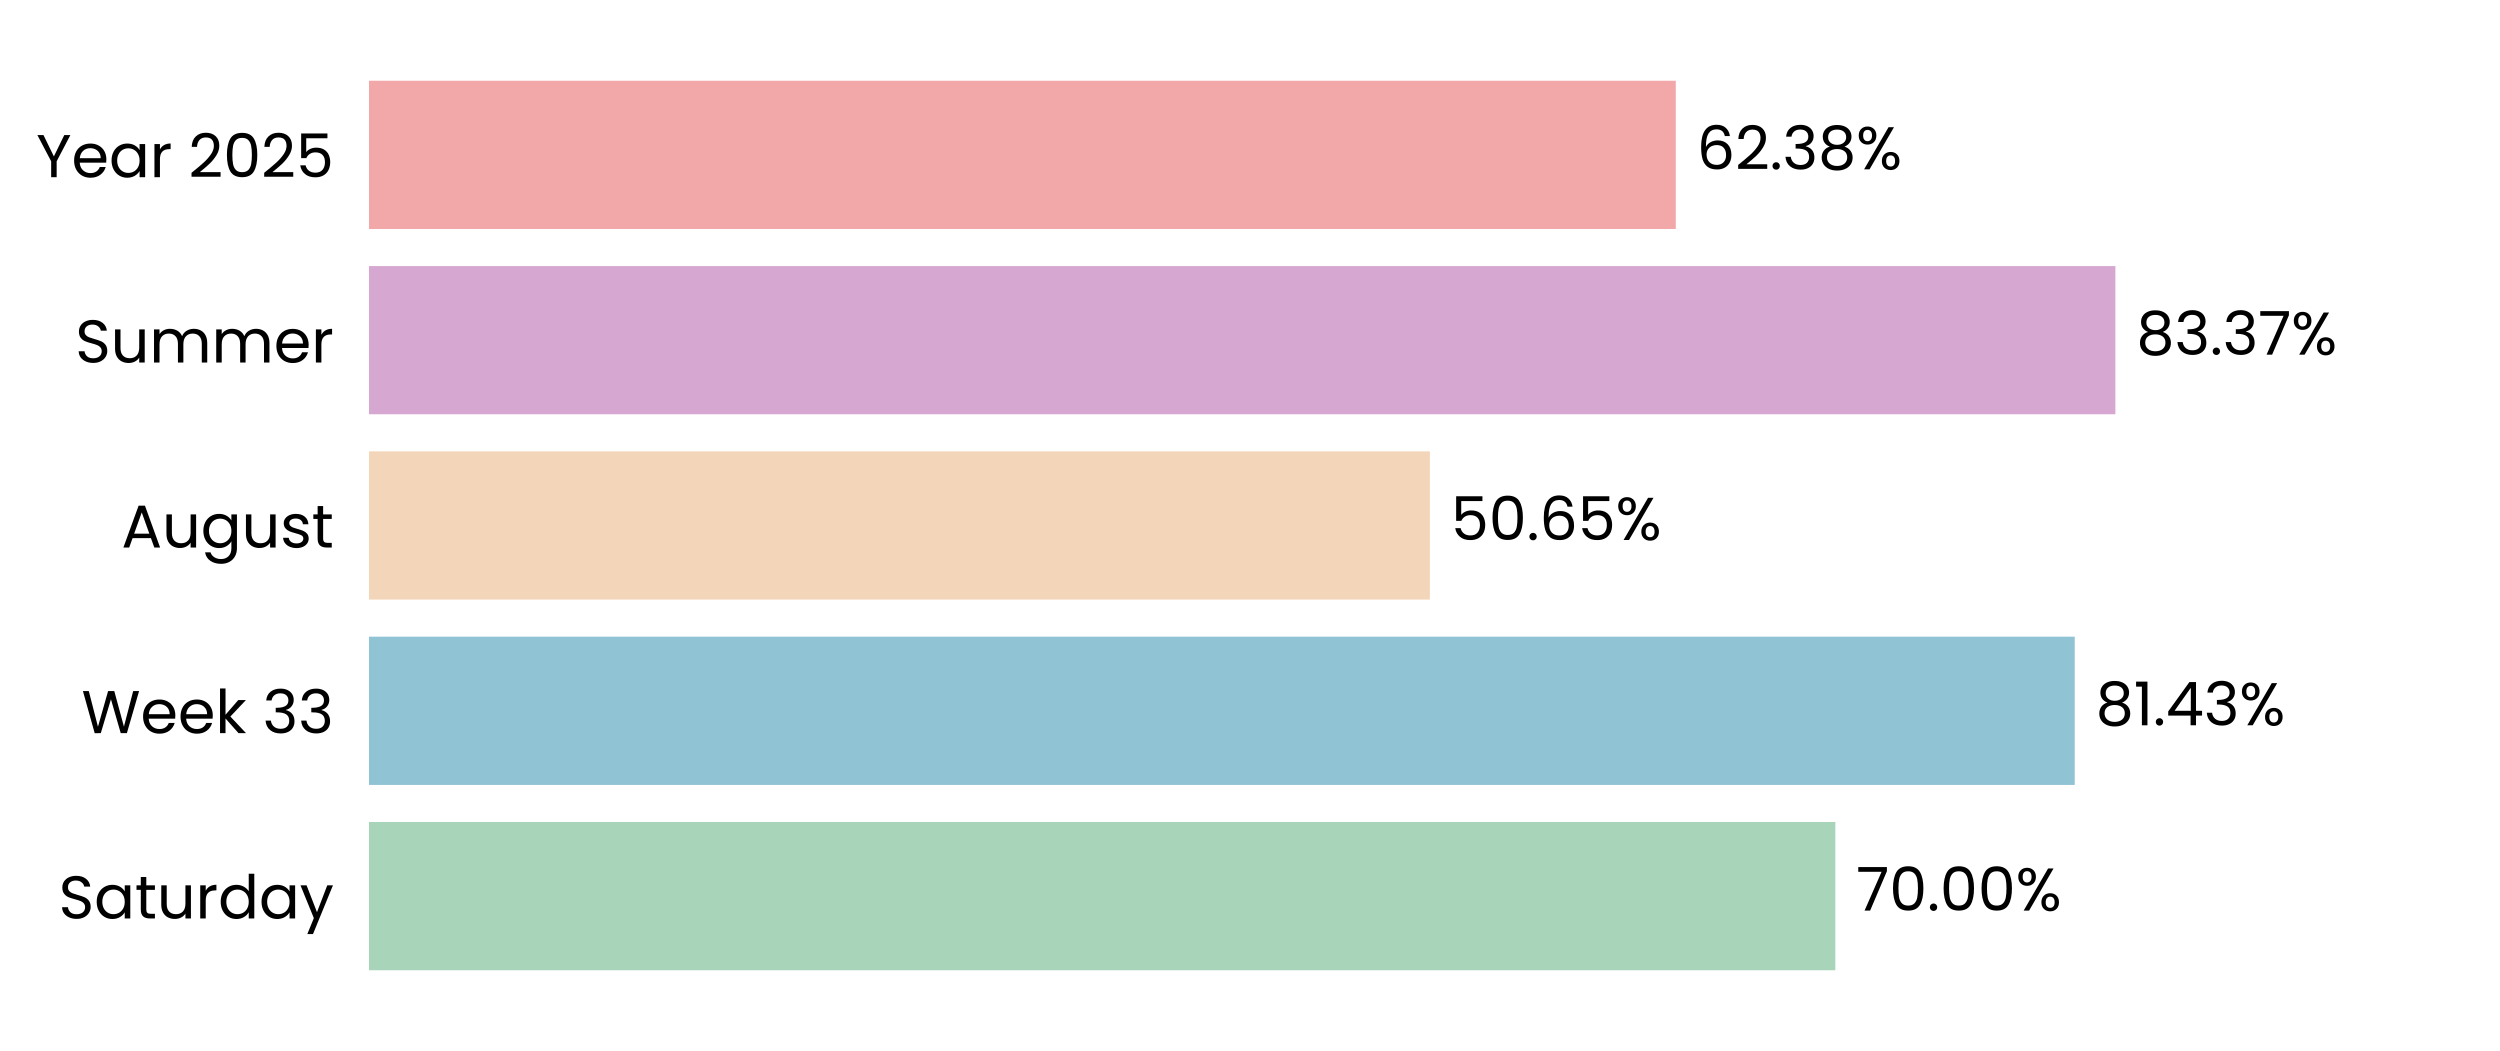
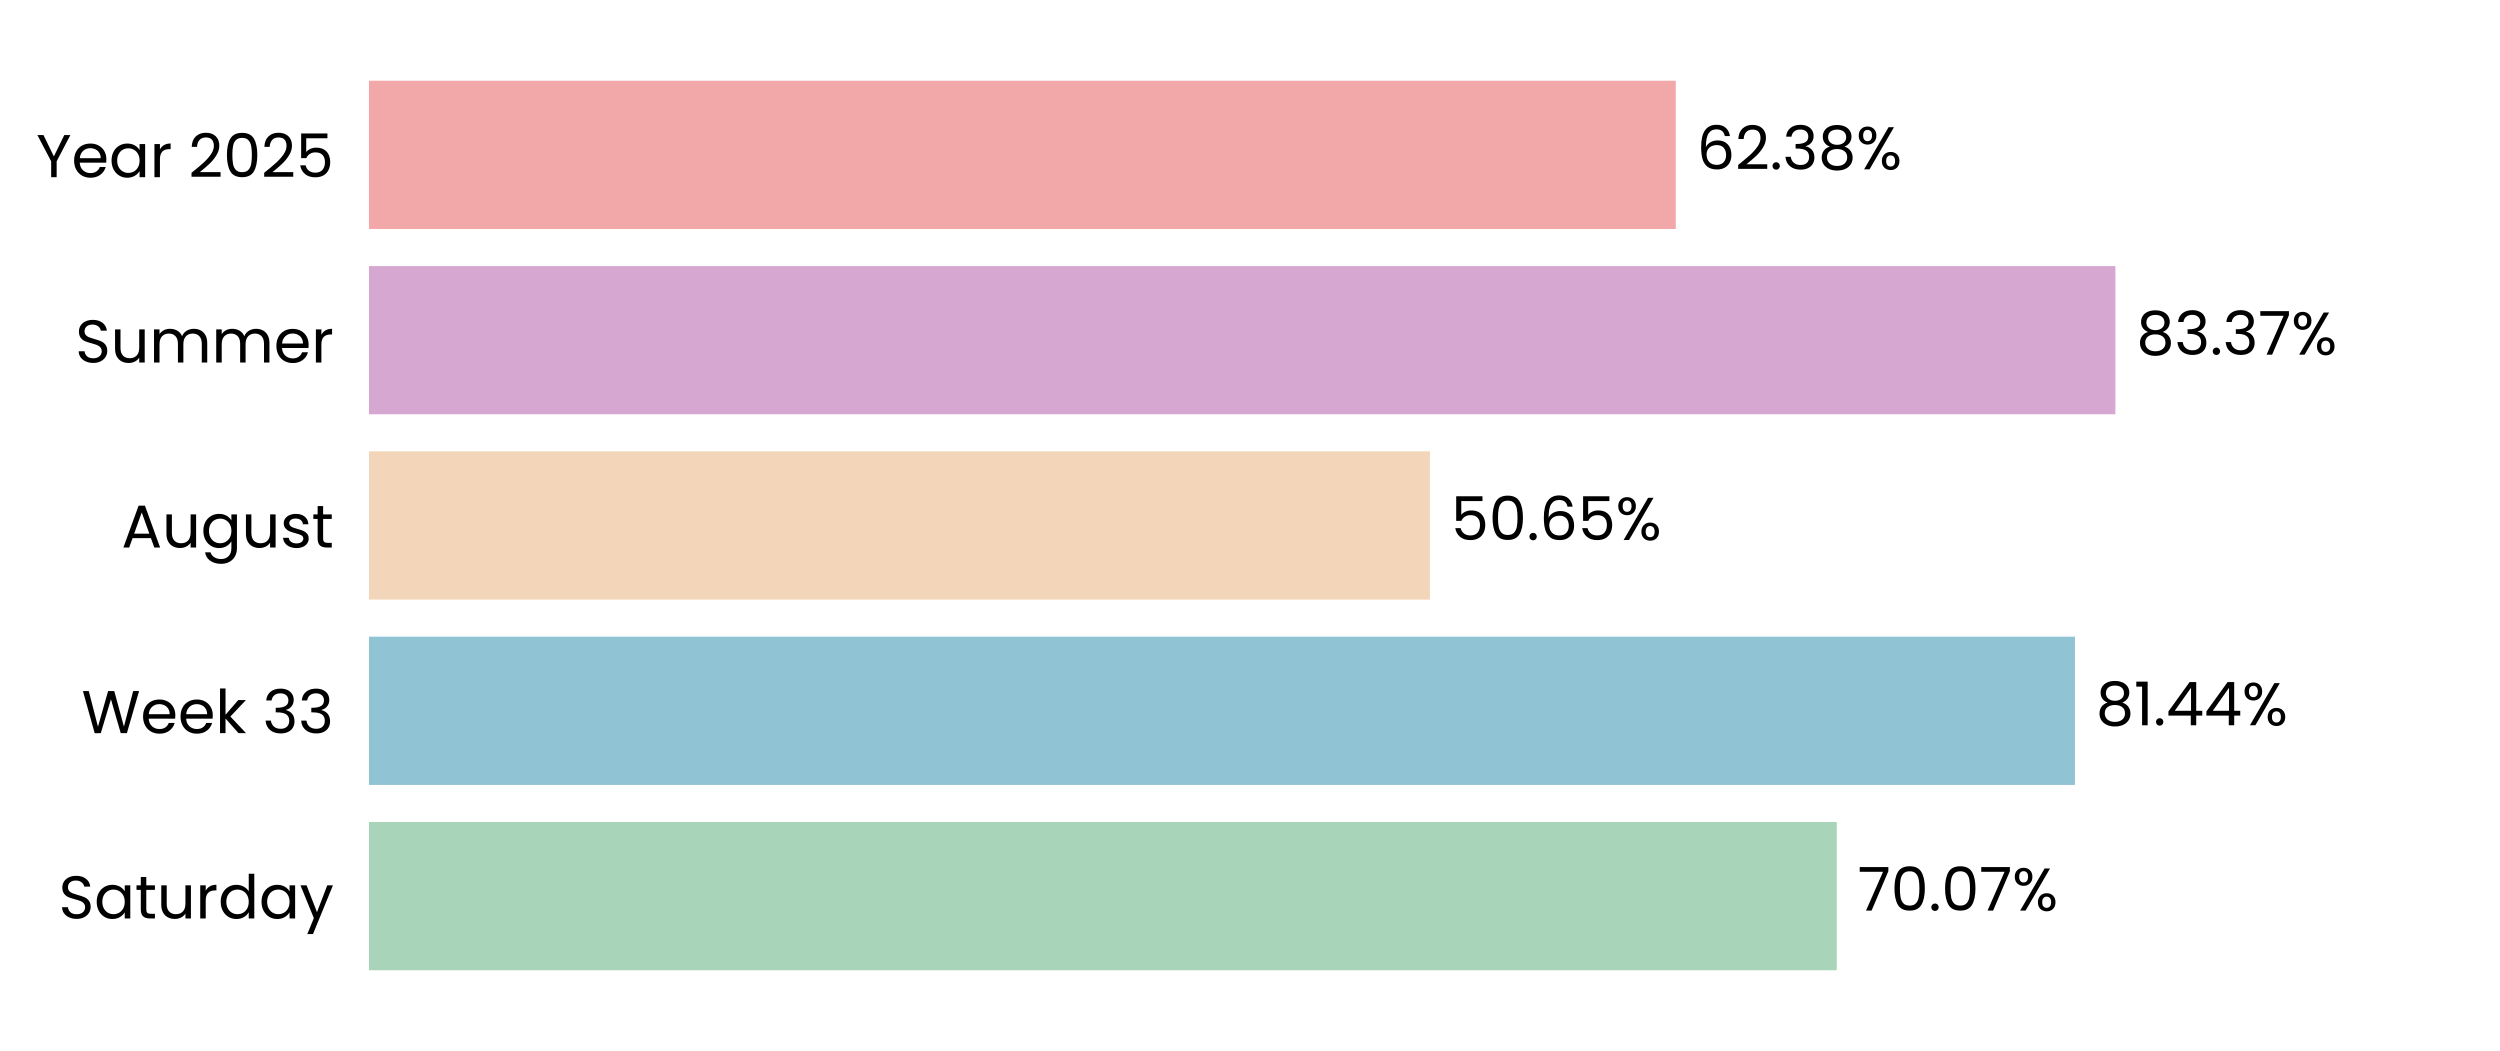
<svg xmlns="http://www.w3.org/2000/svg" xmlns:xlink="http://www.w3.org/1999/xlink" width="496.691pt" height="208.8pt" viewBox="0 0 496.691 208.8" version="1.1">
  <defs>
    <style type="text/css">*{stroke-linejoin: round; stroke-linecap: butt}</style>
  </defs>
  <g id="figure_1">
    <g id="patch_1">
      <path d="M 0 208.8  L 496.691 208.8  L 496.691 0  L 0 0  L 0 208.8  z " style="fill: none" />
    </g>
    <g id="axes_1">
      <g id="patch_2">
        <path d="M 73.311 201.6  L 489.491 201.6  L 489.491 7.2  L 73.311 7.2  L 73.311 201.6  z " style="fill: none" />
      </g>
      <g id="patch_3">
-         <path d="M 73.311 192.764  L 364.637 192.764  L 364.637 163.309  L 73.311 163.309  z " clip-path="url(#pf67459de15)" style="fill: #a8d5ba" />
+         <path d="M 73.311 192.764  L 364.926 192.764  L 364.926 163.309  L 73.311 163.309  z " clip-path="url(#pf6f83996f6)" style="fill: #a8d5ba" />
      </g>
      <g id="patch_4">
-         <path d="M 73.311 155.945  L 412.201 155.945  L 412.201 126.491  L 73.311 126.491  z " clip-path="url(#pf67459de15)" style="fill: #90c3d4" />
+         <path d="M 73.311 155.945  L 412.242 155.945  L 412.242 126.491  L 73.311 126.491  z " clip-path="url(#pf6f83996f6)" style="fill: #90c3d4" />
      </g>
      <g id="patch_5">
-         <path d="M 73.311 119.127  L 284.086 119.127  L 284.086 89.673  L 73.311 89.673  z " clip-path="url(#pf67459de15)" style="fill: #f3d6ba" />
+         <path d="M 73.311 119.127  L 284.096 119.127  L 284.096 89.673  L 73.311 89.673  z " clip-path="url(#pf6f83996f6)" style="fill: #f3d6ba" />
      </g>
      <g id="patch_6">
-         <path d="M 73.311 82.309  L 420.279 82.309  L 420.279 52.855  L 73.311 52.855  z " clip-path="url(#pf67459de15)" style="fill: #d6a8d1" />
+         <path d="M 73.311 82.309  L 420.282 82.309  L 420.282 52.855  L 73.311 52.855  z " clip-path="url(#pf6f83996f6)" style="fill: #d6a8d1" />
      </g>
      <g id="patch_7">
-         <path d="M 73.311 45.491  L 332.939 45.491  L 332.939 16.036  L 73.311 16.036  z " clip-path="url(#pf67459de15)" style="fill: #f2a8a8" />
+         <path d="M 73.311 45.491  L 332.94 45.491  L 332.94 16.036  L 73.311 16.036  z " clip-path="url(#pf6f83996f6)" style="fill: #f2a8a8" />
      </g>
      <g id="matplotlib.axis_1">
        <g id="ytick_1">
          <g id="text_1">
            <g transform="translate(11.65312 182.4764) scale(0.12 -0.12)">
              <defs>
                <path id="Poppins-Regular-53" d="M 1907 -45  Q 1466 -45 1117 112  Q 768 269 569 547  Q 371 826 365 1190  L 986 1190  Q 1018 877 1245 662  Q 1472 448 1907 448  Q 2323 448 2563 656  Q 2803 864 2803 1190  Q 2803 1446 2662 1606  Q 2522 1766 2310 1849  Q 2099 1933 1741 2029  Q 1299 2144 1033 2259  Q 768 2374 579 2620  Q 390 2867 390 3283  Q 390 3648 576 3929  Q 762 4211 1098 4364  Q 1434 4518 1869 4518  Q 2496 4518 2896 4204  Q 3296 3891 3347 3373  L 2707 3373  Q 2675 3629 2438 3824  Q 2202 4019 1811 4019  Q 1446 4019 1216 3830  Q 986 3642 986 3302  Q 986 3059 1123 2905  Q 1261 2752 1462 2672  Q 1664 2592 2029 2490  Q 2470 2368 2739 2249  Q 3008 2131 3200 1884  Q 3392 1638 3392 1216  Q 3392 890 3219 602  Q 3046 314 2707 134  Q 2368 -45 1907 -45  z " transform="scale(0.015625)" />
                <path id="Poppins-Regular-61" d="M 275 1766  Q 275 2304 492 2710  Q 710 3117 1091 3341  Q 1472 3565 1939 3565  Q 2400 3565 2739 3366  Q 3078 3168 3245 2867  L 3245 3507  L 3834 3507  L 3834 0  L 3245 0  L 3245 653  Q 3072 346 2729 144  Q 2387 -58 1933 -58  Q 1466 -58 1088 172  Q 710 403 492 819  Q 275 1235 275 1766  z M 3245 1760  Q 3245 2157 3085 2451  Q 2925 2746 2653 2902  Q 2381 3059 2054 3059  Q 1728 3059 1459 2905  Q 1190 2752 1030 2457  Q 870 2163 870 1766  Q 870 1363 1030 1065  Q 1190 768 1459 611  Q 1728 454 2054 454  Q 2381 454 2653 611  Q 2925 768 3085 1065  Q 3245 1363 3245 1760  z " transform="scale(0.015625)" />
                <path id="Poppins-Regular-74" d="M 1203 3027  L 1203 960  Q 1203 704 1312 598  Q 1421 493 1690 493  L 2118 493  L 2118 0  L 1594 0  Q 1107 0 864 224  Q 621 448 621 960  L 621 3027  L 166 3027  L 166 3507  L 621 3507  L 621 4390  L 1203 4390  L 1203 3507  L 2118 3507  L 2118 3027  L 1203 3027  z " transform="scale(0.015625)" />
                <path id="Poppins-Regular-75" d="M 3603 3507  L 3603 0  L 3021 0  L 3021 518  Q 2854 250 2556 99  Q 2259 -51 1901 -51  Q 1491 -51 1164 118  Q 838 288 649 627  Q 461 966 461 1453  L 461 3507  L 1037 3507  L 1037 1530  Q 1037 1011 1299 732  Q 1562 454 2016 454  Q 2483 454 2752 742  Q 3021 1030 3021 1581  L 3021 3507  L 3603 3507  z " transform="scale(0.015625)" />
                <path id="Poppins-Regular-72" d="M 1075 2938  Q 1229 3238 1513 3404  Q 1798 3571 2208 3571  L 2208 2970  L 2054 2970  Q 1075 2970 1075 1907  L 1075 0  L 493 0  L 493 3507  L 1075 3507  L 1075 2938  z " transform="scale(0.015625)" />
                <path id="Poppins-Regular-64" d="M 275 1766  Q 275 2304 492 2710  Q 710 3117 1091 3341  Q 1472 3565 1946 3565  Q 2355 3565 2707 3376  Q 3059 3187 3245 2880  L 3245 4736  L 3834 4736  L 3834 0  L 3245 0  L 3245 659  Q 3072 346 2733 144  Q 2394 -58 1939 -58  Q 1472 -58 1091 172  Q 710 403 492 819  Q 275 1235 275 1766  z M 3245 1760  Q 3245 2157 3085 2451  Q 2925 2746 2653 2902  Q 2381 3059 2054 3059  Q 1728 3059 1459 2905  Q 1190 2752 1030 2457  Q 870 2163 870 1766  Q 870 1363 1030 1065  Q 1190 768 1459 611  Q 1728 454 2054 454  Q 2381 454 2653 611  Q 2925 768 3085 1065  Q 3245 1363 3245 1760  z " transform="scale(0.015625)" />
                <path id="Poppins-Regular-79" d="M 3514 3507  L 1402 -1651  L 800 -1651  L 1491 38  L 77 3507  L 723 3507  L 1824 666  L 2912 3507  L 3514 3507  z " transform="scale(0.015625)" />
              </defs>
              <use xlink:href="#Poppins-Regular-53" />
              <use xlink:href="#Poppins-Regular-61" transform="translate(58.7 0)" />
              <use xlink:href="#Poppins-Regular-74" transform="translate(126.3 0)" />
              <use xlink:href="#Poppins-Regular-75" transform="translate(162.7 0)" />
              <use xlink:href="#Poppins-Regular-72" transform="translate(226.7 0)" />
              <use xlink:href="#Poppins-Regular-64" transform="translate(264 0)" />
              <use xlink:href="#Poppins-Regular-61" transform="translate(331.5999 0)" />
              <use xlink:href="#Poppins-Regular-79" transform="translate(399.1999 0)" />
            </g>
          </g>
        </g>
        <g id="ytick_2">
          <g id="text_2">
            <g transform="translate(16.19813 145.6582) scale(0.12 -0.12)">
              <defs>
                <path id="Poppins-Regular-57" d="M 6099 4461  L 4806 0  L 4154 0  L 3117 3590  L 2042 0  L 1395 -6  L 147 4461  L 768 4461  L 1741 678  L 2816 4461  L 3469 4461  L 4493 691  L 5472 4461  L 6099 4461  z " transform="scale(0.015625)" />
                <path id="Poppins-Regular-65" d="M 3693 1888  Q 3693 1722 3674 1536  L 870 1536  Q 902 1018 1225 726  Q 1549 435 2010 435  Q 2387 435 2640 611  Q 2893 787 2995 1082  L 3622 1082  Q 3482 576 3059 259  Q 2637 -58 2010 -58  Q 1510 -58 1116 166  Q 723 390 499 803  Q 275 1216 275 1760  Q 275 2304 492 2713  Q 710 3123 1104 3344  Q 1498 3565 2010 3565  Q 2509 3565 2893 3347  Q 3277 3130 3485 2749  Q 3693 2368 3693 1888  z M 3091 2010  Q 3091 2342 2944 2582  Q 2797 2822 2544 2947  Q 2291 3072 1984 3072  Q 1542 3072 1232 2790  Q 922 2509 877 2010  L 3091 2010  z " transform="scale(0.015625)" />
                <path id="Poppins-Regular-6b" d="M 2451 0  L 1075 1549  L 1075 0  L 493 0  L 493 4736  L 1075 4736  L 1075 1952  L 2426 3507  L 3238 3507  L 1587 1760  L 3245 0  L 2451 0  z " transform="scale(0.015625)" />
                <path id="Poppins-Regular-20" transform="scale(0.015625)" />
                <path id="Poppins-Regular-33" d="M 384 3462  Q 429 4051 838 4384  Q 1248 4717 1901 4717  Q 2336 4717 2653 4560  Q 2970 4403 3133 4134  Q 3296 3866 3296 3526  Q 3296 3130 3069 2842  Q 2842 2554 2477 2470  L 2477 2438  Q 2893 2336 3136 2035  Q 3379 1734 3379 1248  Q 3379 883 3212 592  Q 3046 301 2713 134  Q 2381 -32 1914 -32  Q 1235 -32 800 323  Q 365 678 314 1331  L 877 1331  Q 922 947 1190 704  Q 1459 461 1907 461  Q 2355 461 2588 694  Q 2822 928 2822 1299  Q 2822 1779 2502 1990  Q 2182 2202 1536 2202  L 1389 2202  L 1389 2688  L 1542 2688  Q 2131 2694 2432 2883  Q 2733 3072 2733 3469  Q 2733 3808 2512 4013  Q 2291 4218 1882 4218  Q 1485 4218 1241 4013  Q 998 3808 954 3462  L 384 3462  z " transform="scale(0.015625)" />
              </defs>
              <use xlink:href="#Poppins-Regular-57" />
              <use xlink:href="#Poppins-Regular-65" transform="translate(97.59999 0)" />
              <use xlink:href="#Poppins-Regular-65" transform="translate(159.6 0)" />
              <use xlink:href="#Poppins-Regular-6b" transform="translate(221.6 0)" />
              <use xlink:href="#Poppins-Regular-20" transform="translate(273.0999 0)" />
              <use xlink:href="#Poppins-Regular-33" transform="translate(299.7999 0)" />
              <use xlink:href="#Poppins-Regular-33" transform="translate(358.6999 0)" />
            </g>
          </g>
        </g>
        <g id="ytick_3">
          <g id="text_3">
            <g transform="translate(24.11812 108.78) scale(0.12 -0.12)">
              <defs>
                <path id="Poppins-Regular-41" d="M 3130 992  L 1184 992  L 826 0  L 211 0  L 1824 4435  L 2496 4435  L 4102 0  L 3488 0  L 3130 992  z M 2963 1466  L 2157 3718  L 1350 1466  L 2963 1466  z " transform="scale(0.015625)" />
                <path id="Poppins-Regular-67" d="M 1939 3565  Q 2394 3565 2736 3366  Q 3078 3168 3245 2867  L 3245 3507  L 3834 3507  L 3834 -77  Q 3834 -557 3629 -931  Q 3424 -1306 3043 -1517  Q 2662 -1728 2157 -1728  Q 1466 -1728 1005 -1401  Q 544 -1075 461 -512  L 1037 -512  Q 1133 -832 1433 -1027  Q 1734 -1222 2157 -1222  Q 2637 -1222 2941 -921  Q 3245 -621 3245 -77  L 3245 659  Q 3072 352 2733 147  Q 2394 -58 1939 -58  Q 1472 -58 1091 172  Q 710 403 492 819  Q 275 1235 275 1766  Q 275 2304 492 2710  Q 710 3117 1091 3341  Q 1472 3565 1939 3565  z M 3245 1760  Q 3245 2157 3085 2451  Q 2925 2746 2653 2902  Q 2381 3059 2054 3059  Q 1728 3059 1459 2905  Q 1190 2752 1030 2457  Q 870 2163 870 1766  Q 870 1363 1030 1065  Q 1190 768 1459 611  Q 1728 454 2054 454  Q 2381 454 2653 611  Q 2925 768 3085 1065  Q 3245 1363 3245 1760  z " transform="scale(0.015625)" />
                <path id="Poppins-Regular-73" d="M 1734 -58  Q 1331 -58 1011 80  Q 691 218 505 464  Q 320 710 301 1030  L 902 1030  Q 928 768 1149 601  Q 1370 435 1728 435  Q 2061 435 2253 582  Q 2445 730 2445 954  Q 2445 1184 2240 1296  Q 2035 1408 1606 1517  Q 1216 1619 969 1724  Q 723 1830 547 2038  Q 371 2246 371 2586  Q 371 2854 531 3078  Q 691 3302 985 3433  Q 1280 3565 1658 3565  Q 2240 3565 2598 3270  Q 2957 2976 2982 2464  L 2400 2464  Q 2381 2739 2179 2905  Q 1978 3072 1638 3072  Q 1325 3072 1139 2937  Q 954 2803 954 2586  Q 954 2413 1066 2301  Q 1178 2189 1347 2121  Q 1517 2054 1818 1971  Q 2195 1869 2432 1769  Q 2669 1670 2838 1472  Q 3008 1274 3014 954  Q 3014 666 2854 435  Q 2694 205 2403 73  Q 2112 -58 1734 -58  z " transform="scale(0.015625)" />
              </defs>
              <use xlink:href="#Poppins-Regular-41" />
              <use xlink:href="#Poppins-Regular-75" transform="translate(67.39999 0)" />
              <use xlink:href="#Poppins-Regular-67" transform="translate(131.4 0)" />
              <use xlink:href="#Poppins-Regular-75" transform="translate(199 0)" />
              <use xlink:href="#Poppins-Regular-73" transform="translate(263 0)" />
              <use xlink:href="#Poppins-Regular-74" transform="translate(315.2 0)" />
            </g>
          </g>
        </g>
        <g id="ytick_4">
          <g id="text_4">
            <g transform="translate(14.95125 72.02182) scale(0.12 -0.12)">
              <defs>
                <path id="Poppins-Regular-6d" d="M 4710 3571  Q 5120 3571 5440 3401  Q 5760 3232 5945 2893  Q 6131 2554 6131 2067  L 6131 0  L 5555 0  L 5555 1984  Q 5555 2509 5296 2787  Q 5037 3066 4595 3066  Q 4141 3066 3872 2774  Q 3603 2483 3603 1933  L 3603 0  L 3027 0  L 3027 1984  Q 3027 2509 2768 2787  Q 2509 3066 2067 3066  Q 1613 3066 1344 2774  Q 1075 2483 1075 1933  L 1075 0  L 493 0  L 493 3507  L 1075 3507  L 1075 3002  Q 1248 3277 1539 3424  Q 1830 3571 2182 3571  Q 2624 3571 2963 3372  Q 3302 3174 3469 2790  Q 3616 3162 3955 3366  Q 4294 3571 4710 3571  z " transform="scale(0.015625)" />
              </defs>
              <use xlink:href="#Poppins-Regular-53" />
              <use xlink:href="#Poppins-Regular-75" transform="translate(58.7 0)" />
              <use xlink:href="#Poppins-Regular-6d" transform="translate(122.7 0)" />
              <use xlink:href="#Poppins-Regular-6d" transform="translate(225.7 0)" />
              <use xlink:href="#Poppins-Regular-65" transform="translate(328.7 0)" />
              <use xlink:href="#Poppins-Regular-72" transform="translate(390.6999 0)" />
            </g>
          </g>
        </g>
        <g id="ytick_5">
          <g id="text_5">
            <g transform="translate(7.2 35.20364) scale(0.12 -0.12)">
              <defs>
                <path id="Poppins-Regular-59" d="M 3616 4461  L 2163 1683  L 2163 0  L 1581 0  L 1581 1683  L 122 4461  L 768 4461  L 1869 2202  L 2970 4461  L 3616 4461  z " transform="scale(0.015625)" />
                <path id="Poppins-Regular-32" d="M 326 467  Q 1139 1120 1600 1539  Q 2061 1958 2377 2416  Q 2694 2874 2694 3315  Q 2694 3731 2492 3971  Q 2291 4211 1843 4211  Q 1408 4211 1168 3939  Q 928 3667 909 3213  L 346 3213  Q 371 3930 780 4320  Q 1190 4710 1837 4710  Q 2496 4710 2883 4345  Q 3270 3981 3270 3341  Q 3270 2810 2953 2307  Q 2637 1805 2233 1424  Q 1830 1043 1203 538  L 3405 538  L 3405 51  L 326 51  L 326 467  z " transform="scale(0.015625)" />
                <path id="Poppins-Regular-30" d="M 397 2362  Q 397 3462 755 4080  Q 1114 4698 2010 4698  Q 2899 4698 3257 4080  Q 3616 3462 3616 2362  Q 3616 1242 3257 621  Q 2899 0 2010 0  Q 1114 0 755 621  Q 397 1242 397 2362  z M 3040 2362  Q 3040 2918 2966 3305  Q 2893 3693 2665 3929  Q 2438 4166 2010 4166  Q 1574 4166 1347 3929  Q 1120 3693 1046 3305  Q 973 2918 973 2362  Q 973 1786 1046 1395  Q 1120 1005 1347 768  Q 1574 531 2010 531  Q 2438 531 2665 768  Q 2893 1005 2966 1395  Q 3040 1786 3040 2362  z " transform="scale(0.015625)" />
                <path id="Poppins-Regular-35" d="M 3347 4122  L 1101 4122  L 1101 2662  Q 1248 2867 1536 2998  Q 1824 3130 2157 3130  Q 2688 3130 3021 2909  Q 3354 2688 3498 2339  Q 3642 1990 3642 1600  Q 3642 1139 3469 774  Q 3296 410 2941 198  Q 2586 -13 2061 -13  Q 1389 -13 973 332  Q 557 678 467 1254  L 1037 1254  Q 1120 890 1389 685  Q 1658 480 2067 480  Q 2573 480 2829 784  Q 3085 1088 3085 1587  Q 3085 2086 2829 2358  Q 2573 2630 2074 2630  Q 1734 2630 1481 2467  Q 1229 2304 1114 2022  L 563 2022  L 563 4634  L 3347 4634  L 3347 4122  z " transform="scale(0.015625)" />
              </defs>
              <use xlink:href="#Poppins-Regular-59" />
              <use xlink:href="#Poppins-Regular-65" transform="translate(58.39999 0)" />
              <use xlink:href="#Poppins-Regular-61" transform="translate(120.4 0)" />
              <use xlink:href="#Poppins-Regular-72" transform="translate(188 0)" />
              <use xlink:href="#Poppins-Regular-20" transform="translate(225.3 0)" />
              <use xlink:href="#Poppins-Regular-32" transform="translate(252 0)" />
              <use xlink:href="#Poppins-Regular-30" transform="translate(309.4999 0)" />
              <use xlink:href="#Poppins-Regular-32" transform="translate(372.2999 0)" />
              <use xlink:href="#Poppins-Regular-35" transform="translate(429.7999 0)" />
            </g>
          </g>
        </g>
      </g>
      <g id="text_6">
-         <g transform="translate(368.7991 180.9164) scale(0.12 -0.12)">
+         <g transform="translate(369.0881 180.9164) scale(0.12 -0.12)">
          <defs>
            <path id="Poppins-Regular-37" d="M 3245 4173  L 1466 0  L 877 0  L 2682 4115  L 211 4115  L 211 4614  L 3245 4614  L 3245 4173  z " transform="scale(0.015625)" />
            <path id="Poppins-Regular-2e" d="M 678 -38  Q 512 -38 397 77  Q 282 192 282 358  Q 282 525 397 640  Q 512 755 678 755  Q 838 755 950 640  Q 1062 525 1062 358  Q 1062 192 950 77  Q 838 -38 678 -38  z " transform="scale(0.015625)" />
            <path id="Poppins-Regular-25" d="M 269 3584  Q 269 4019 531 4278  Q 794 4538 1203 4538  Q 1613 4538 1875 4278  Q 2138 4019 2138 3584  Q 2138 3142 1875 2883  Q 1613 2624 1203 2624  Q 794 2624 531 2883  Q 269 3142 269 3584  z M 4006 4467  L 1414 0  L 838 0  L 3430 4467  L 4006 4467  z M 1203 4179  Q 986 4179 861 4028  Q 736 3878 736 3584  Q 736 3290 861 3136  Q 986 2982 1203 2982  Q 1421 2982 1549 3139  Q 1677 3296 1677 3584  Q 1677 3878 1549 4028  Q 1421 4179 1203 4179  z M 2720 883  Q 2720 1325 2982 1584  Q 3245 1843 3654 1843  Q 4064 1843 4323 1584  Q 4582 1325 4582 883  Q 4582 448 4323 185  Q 4064 -77 3654 -77  Q 3245 -77 2982 182  Q 2720 442 2720 883  z M 3648 1478  Q 3430 1478 3302 1328  Q 3174 1178 3174 883  Q 3174 595 3302 444  Q 3430 294 3648 294  Q 3866 294 3994 444  Q 4122 595 4122 883  Q 4122 1178 3994 1328  Q 3866 1478 3648 1478  z " transform="scale(0.015625)" />
          </defs>
          <use xlink:href="#Poppins-Regular-37" />
          <use xlink:href="#Poppins-Regular-30" transform="translate(54.59999 0)" />
          <use xlink:href="#Poppins-Regular-2e" transform="translate(117.4 0)" />
          <use xlink:href="#Poppins-Regular-30" transform="translate(138.4 0)" />
-           <use xlink:href="#Poppins-Regular-30" transform="translate(201.2 0)" />
-           <use xlink:href="#Poppins-Regular-25" transform="translate(263.9999 0)" />
+           <use xlink:href="#Poppins-Regular-37" transform="translate(201.2 0)" />
+           <use xlink:href="#Poppins-Regular-25" transform="translate(255.7999 0)" />
        </g>
      </g>
      <g id="text_7">
-         <g transform="translate(416.3625 144.0982) scale(0.12 -0.12)">
+         <g transform="translate(416.4038 144.0982) scale(0.12 -0.12)">
          <defs>
            <path id="Poppins-Regular-38" d="M 1242 2406  Q 883 2547 691 2816  Q 499 3085 499 3469  Q 499 3814 672 4092  Q 845 4371 1187 4534  Q 1530 4698 2016 4698  Q 2502 4698 2844 4534  Q 3187 4371 3363 4092  Q 3539 3814 3539 3469  Q 3539 3098 3340 2819  Q 3142 2541 2797 2406  Q 3194 2285 3427 1981  Q 3661 1677 3661 1248  Q 3661 832 3456 521  Q 3251 211 2876 41  Q 2502 -128 2016 -128  Q 1530 -128 1162 41  Q 794 211 589 521  Q 384 832 384 1248  Q 384 1677 614 1984  Q 845 2291 1242 2406  z M 2976 3398  Q 2976 3789 2720 4000  Q 2464 4211 2016 4211  Q 1574 4211 1318 4000  Q 1062 3789 1062 3392  Q 1062 3034 1328 2816  Q 1594 2598 2016 2598  Q 2445 2598 2710 2819  Q 2976 3040 2976 3398  z M 2016 2150  Q 1542 2150 1241 1929  Q 941 1709 941 1267  Q 941 858 1232 608  Q 1523 358 2016 358  Q 2509 358 2797 608  Q 3085 858 3085 1267  Q 3085 1696 2790 1923  Q 2496 2150 2016 2150  z " transform="scale(0.015625)" />
            <path id="Poppins-Regular-31" d="M 243 4096  L 243 4627  L 1446 4627  L 1446 0  L 858 0  L 858 4096  L 243 4096  z " transform="scale(0.015625)" />
            <path id="Poppins-Regular-34" d="M 256 1030  L 256 1472  L 2502 4582  L 3200 4582  L 3200 1536  L 3840 1536  L 3840 1030  L 3200 1030  L 3200 0  L 2624 0  L 2624 1030  L 256 1030  z M 2650 3974  L 928 1536  L 2650 1536  L 2650 3974  z " transform="scale(0.015625)" />
          </defs>
          <use xlink:href="#Poppins-Regular-38" />
          <use xlink:href="#Poppins-Regular-31" transform="translate(63.09999 0)" />
          <use xlink:href="#Poppins-Regular-2e" transform="translate(95.09998 0)" />
          <use xlink:href="#Poppins-Regular-34" transform="translate(116.1 0)" />
-           <use xlink:href="#Poppins-Regular-33" transform="translate(179 0)" />
-           <use xlink:href="#Poppins-Regular-25" transform="translate(237.8999 0)" />
+           <use xlink:href="#Poppins-Regular-34" transform="translate(179 0)" />
+           <use xlink:href="#Poppins-Regular-25" transform="translate(241.8999 0)" />
        </g>
      </g>
      <g id="text_8">
-         <g transform="translate(288.2481 107.28) scale(0.12 -0.12)">
+         <g transform="translate(288.2574 107.28) scale(0.12 -0.12)">
          <defs>
            <path id="Poppins-Regular-36" d="M 2976 3526  Q 2835 4237 2099 4237  Q 1530 4237 1248 3798  Q 966 3360 973 2355  Q 1120 2688 1462 2877  Q 1805 3066 2227 3066  Q 2886 3066 3280 2656  Q 3674 2246 3674 1523  Q 3674 1088 3504 742  Q 3334 397 2992 192  Q 2650 -13 2163 -13  Q 1504 -13 1133 281  Q 762 576 614 1094  Q 467 1613 467 2374  Q 467 4723 2106 4723  Q 2733 4723 3091 4384  Q 3450 4045 3514 3526  L 2976 3526  z M 2106 2573  Q 1830 2573 1587 2461  Q 1344 2349 1193 2121  Q 1043 1894 1043 1568  Q 1043 1082 1324 778  Q 1606 474 2131 474  Q 2579 474 2844 752  Q 3110 1030 3110 1504  Q 3110 2003 2854 2288  Q 2598 2573 2106 2573  z " transform="scale(0.015625)" />
          </defs>
          <use xlink:href="#Poppins-Regular-35" />
          <use xlink:href="#Poppins-Regular-30" transform="translate(62.79999 0)" />
          <use xlink:href="#Poppins-Regular-2e" transform="translate(125.6 0)" />
          <use xlink:href="#Poppins-Regular-36" transform="translate(146.6 0)" />
          <use xlink:href="#Poppins-Regular-35" transform="translate(210.0999 0)" />
          <use xlink:href="#Poppins-Regular-25" transform="translate(272.8999 0)" />
        </g>
      </g>
      <g id="text_9">
-         <g transform="translate(424.4405 70.46182) scale(0.12 -0.12)">
+         <g transform="translate(424.4436 70.46182) scale(0.12 -0.12)">
          <use xlink:href="#Poppins-Regular-38" />
          <use xlink:href="#Poppins-Regular-33" transform="translate(63.09999 0)" />
          <use xlink:href="#Poppins-Regular-2e" transform="translate(122 0)" />
          <use xlink:href="#Poppins-Regular-33" transform="translate(143 0)" />
          <use xlink:href="#Poppins-Regular-37" transform="translate(201.9 0)" />
          <use xlink:href="#Poppins-Regular-25" transform="translate(256.5 0)" />
        </g>
      </g>
      <g id="text_10">
-         <g transform="translate(337.101 33.64364) scale(0.12 -0.12)">
+         <g transform="translate(337.1017 33.64364) scale(0.12 -0.12)">
          <use xlink:href="#Poppins-Regular-36" />
          <use xlink:href="#Poppins-Regular-32" transform="translate(63.49999 0)" />
          <use xlink:href="#Poppins-Regular-2e" transform="translate(121 0)" />
          <use xlink:href="#Poppins-Regular-33" transform="translate(142 0)" />
          <use xlink:href="#Poppins-Regular-38" transform="translate(200.8999 0)" />
          <use xlink:href="#Poppins-Regular-25" transform="translate(263.9999 0)" />
        </g>
      </g>
    </g>
  </g>
  <defs>
-     <clipPath id="pf67459de15">
+     <clipPath id="pf6f83996f6">
      <rect x="73.311" y="7.2" width="416.18" height="194.4" />
    </clipPath>
  </defs>
</svg>
